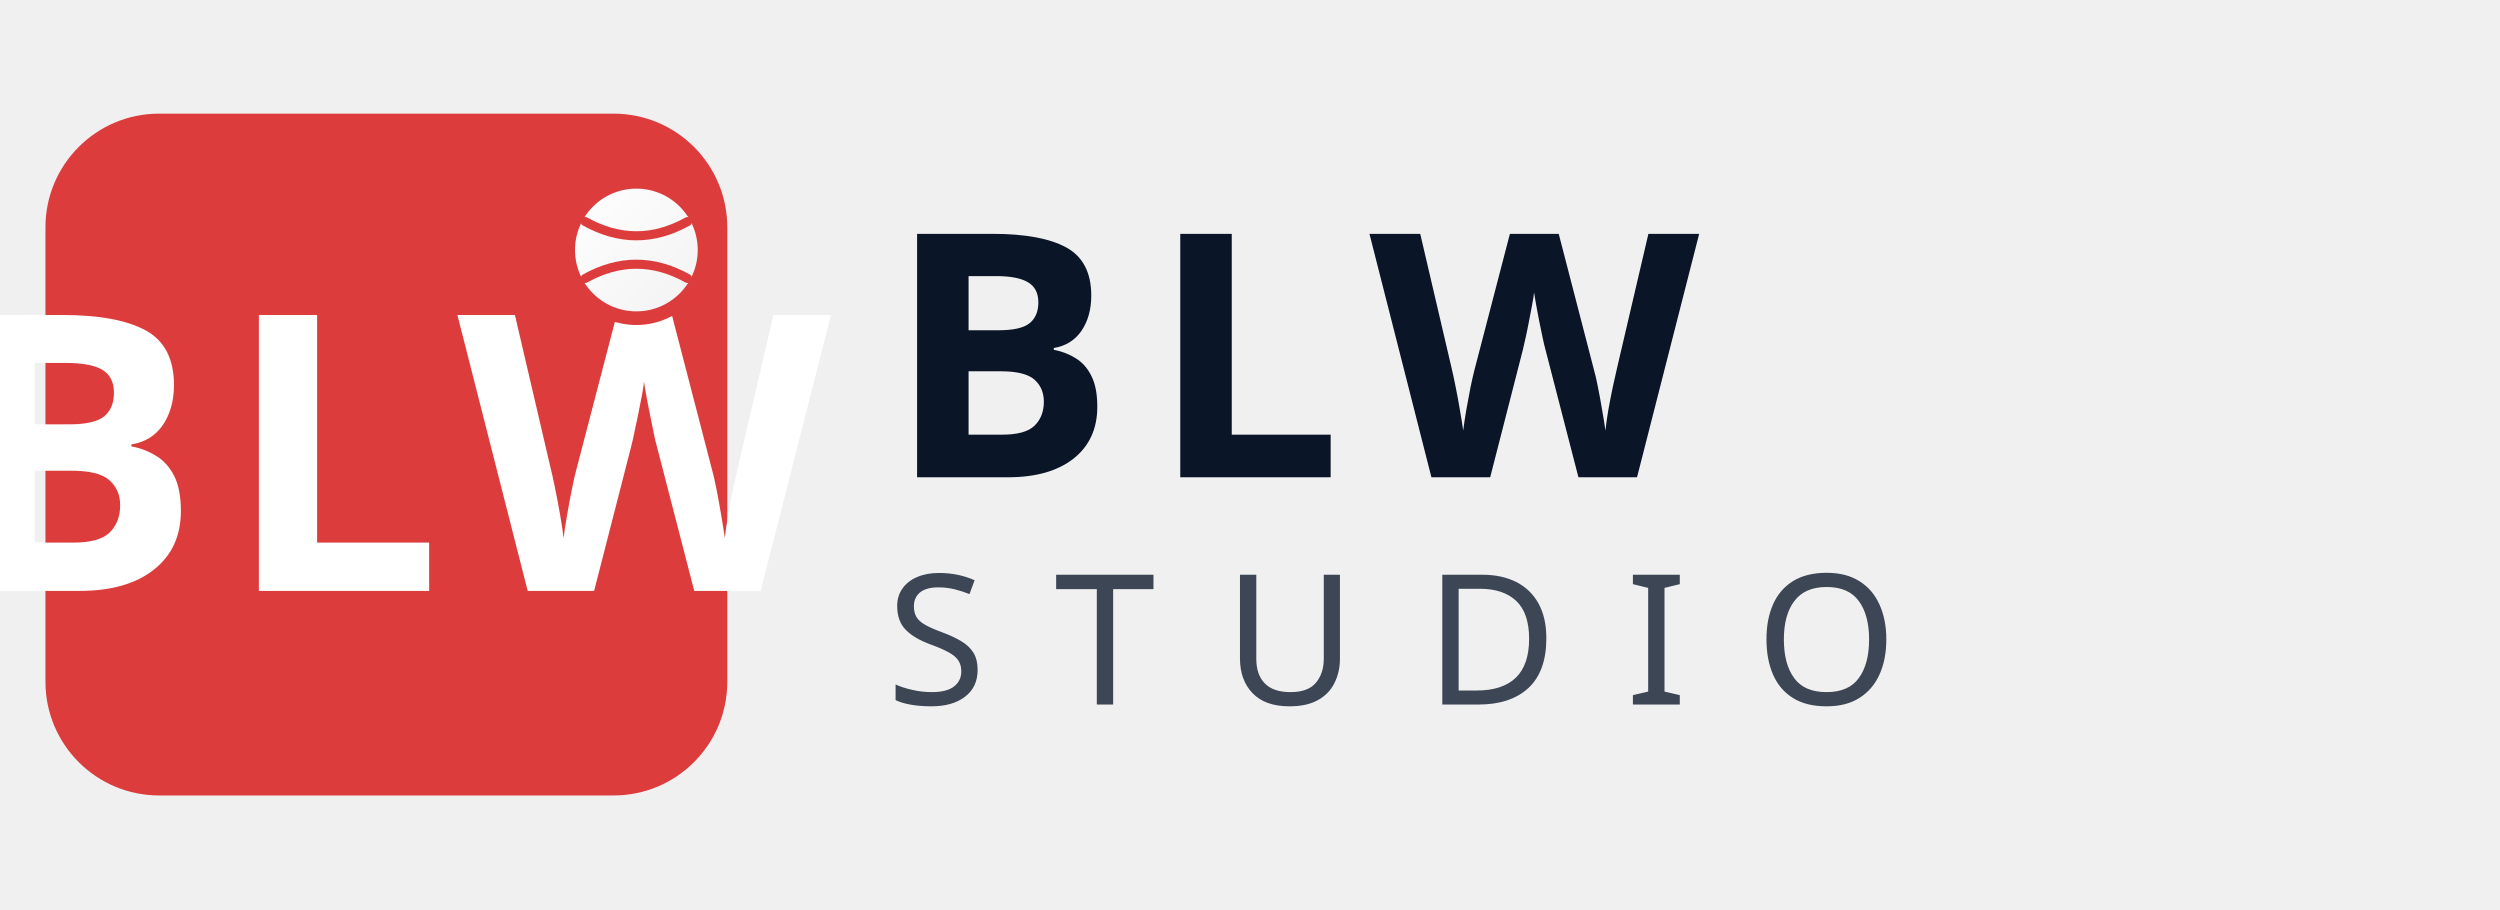
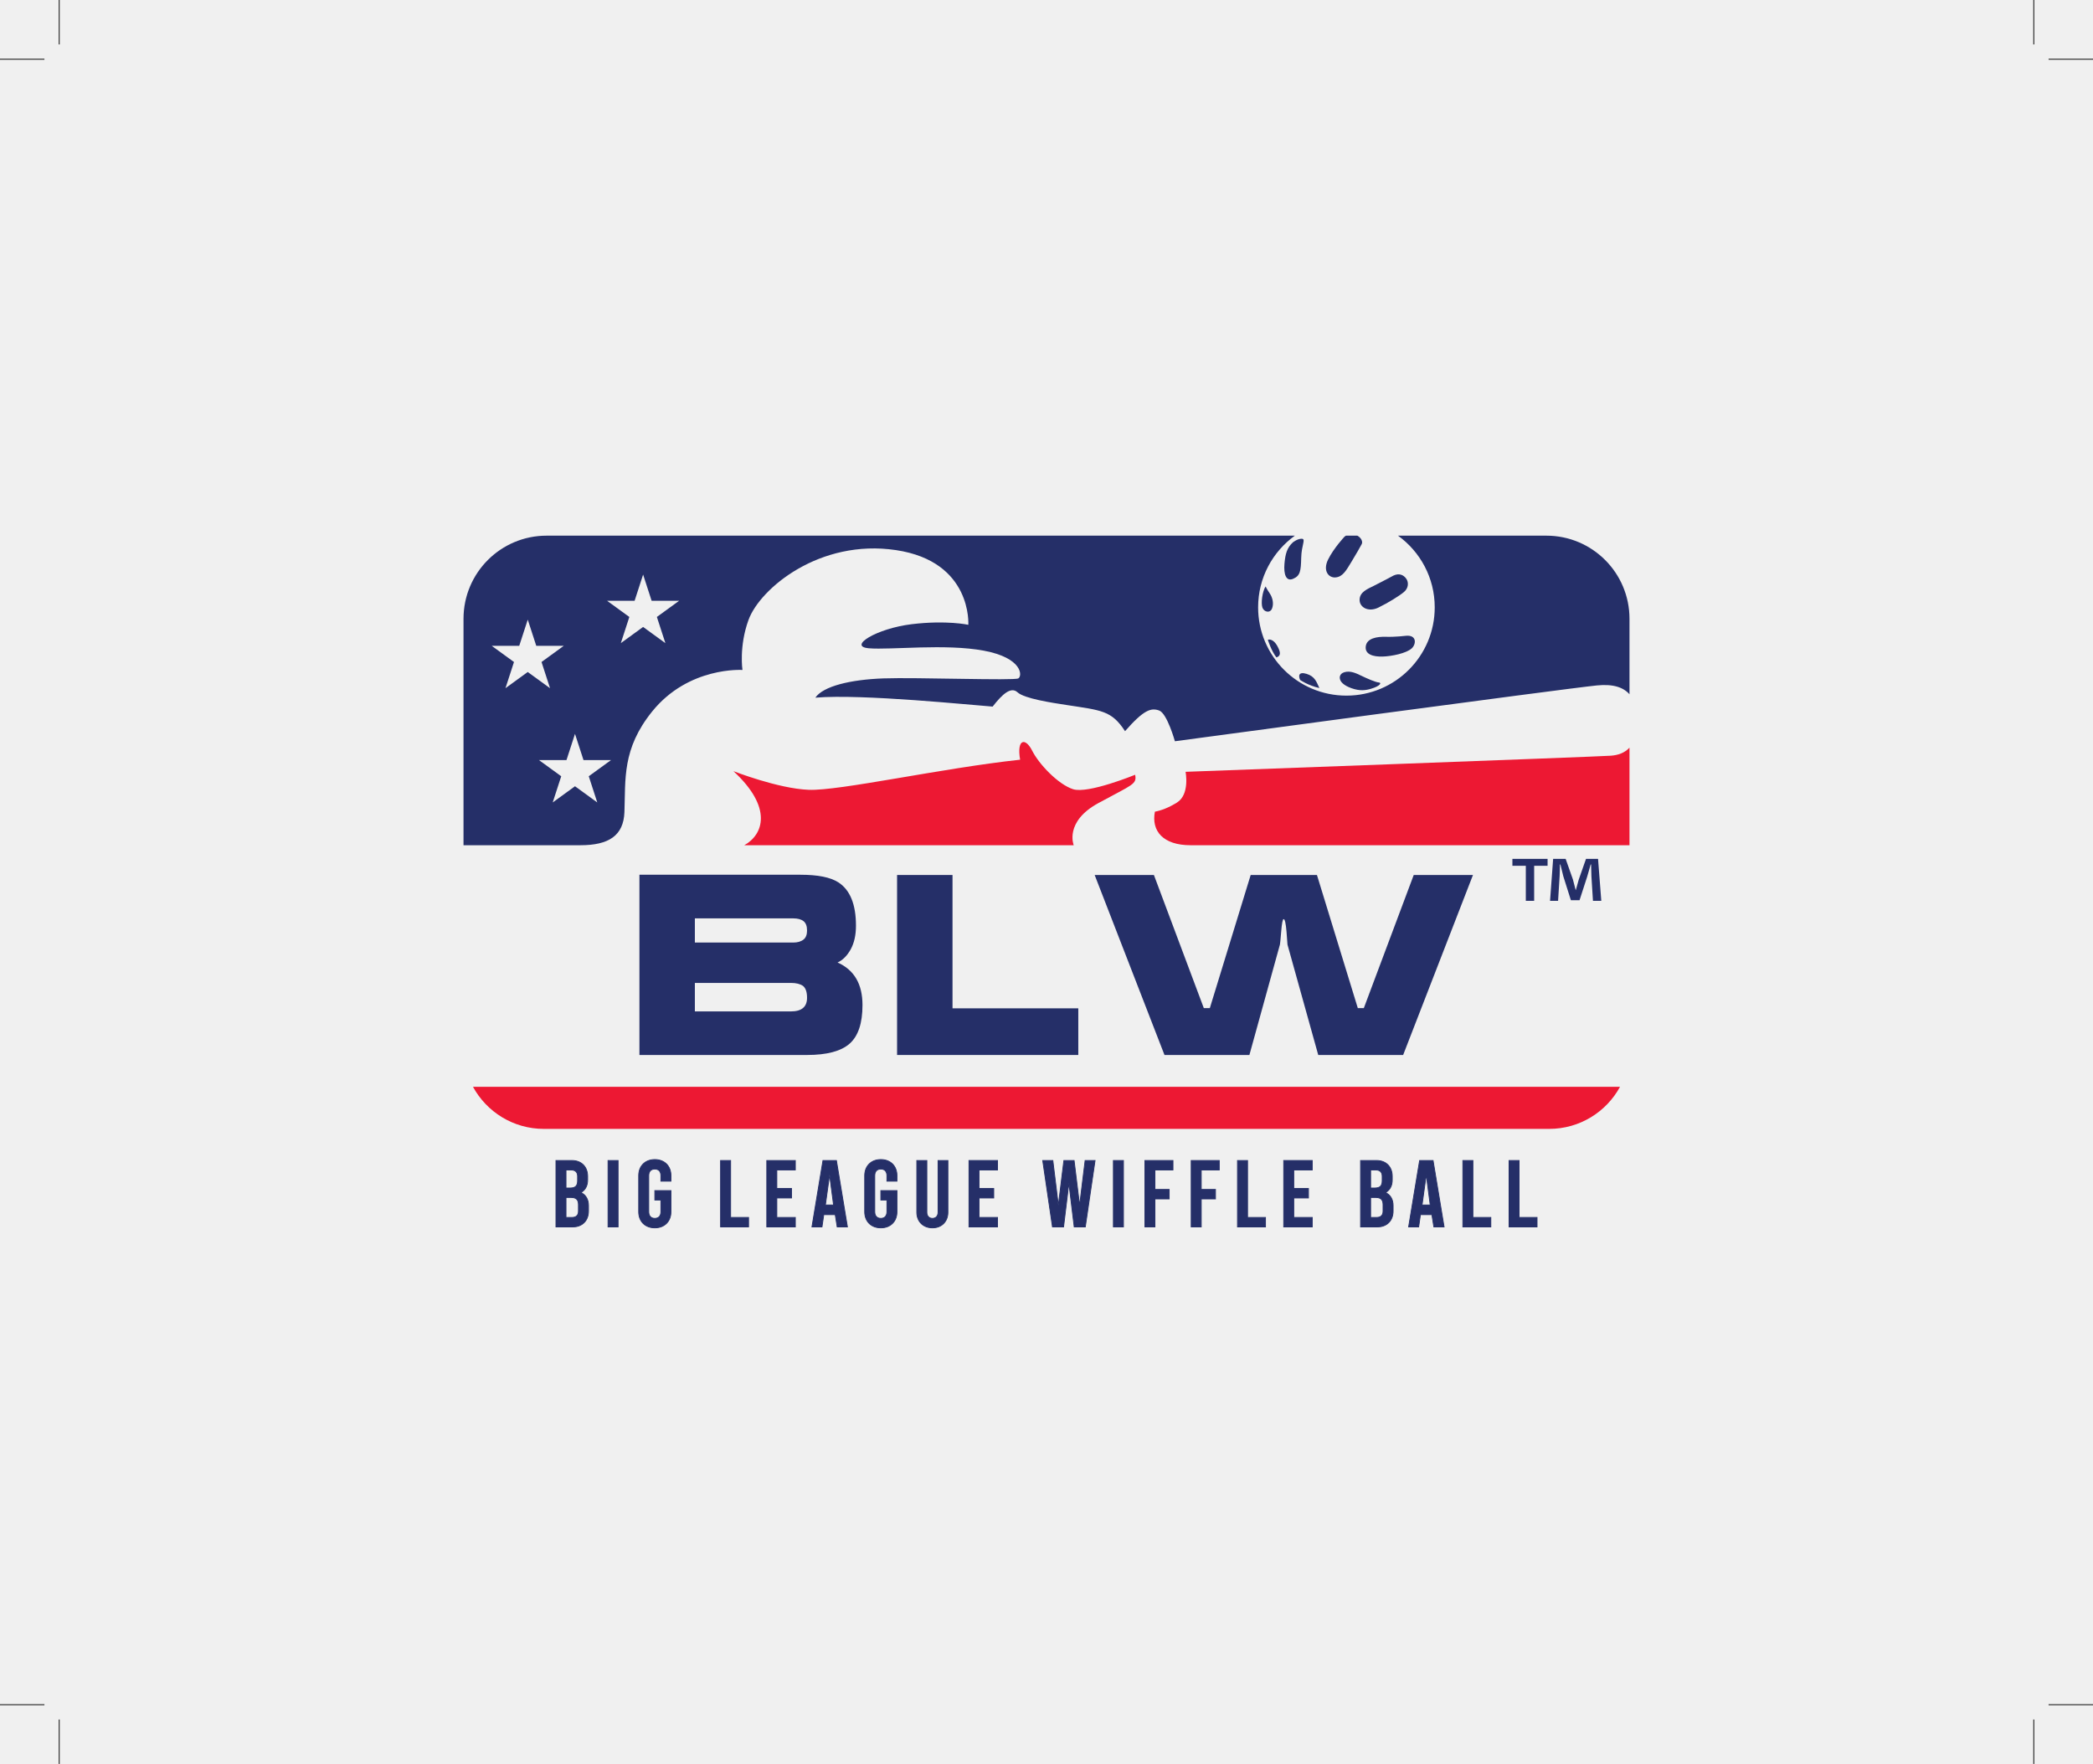
- <svg xmlns="http://www.w3.org/2000/svg" viewBox="0 0 220 80" role="img" aria-label="BLW Studio">
-   <defs>
-     <linearGradient id="blwBall" x1="0" x2="1" y1="0" y2="1">
-       <stop offset="0%" stop-color="#FFFFFF" />
-       <stop offset="100%" stop-color="#F2F2F2" />
-     </linearGradient>
-   </defs>
-   <rect x="4" y="10" width="60" height="60" rx="10" fill="#DD3C3C" />
-   <text x="34" y="52" text-anchor="middle" font-family="'Bebas Neue','Oswald','Impact',sans-serif" font-weight="700" font-size="34" fill="#FFFFFF" letter-spacing="2">BLW</text>
-   <circle cx="56" cy="22" r="6" fill="url(#blwBall)" stroke="#DD3C3C" stroke-width="1.2" />
-   <path d="M51.5 19.5 Q56 22 60.5 19.5 M51.5 24.5 Q56 22 60.5 24.5" fill="none" stroke="#DD3C3C" stroke-width="0.8" stroke-linecap="round" />
-   <text x="78" y="42" font-family="'Bebas Neue','Oswald','Impact',sans-serif" font-weight="700" font-size="30" fill="#0A1628" letter-spacing="3">BLW</text>
-   <text x="78" y="62" font-family="'Bebas Neue','Oswald','Impact',sans-serif" font-weight="500" font-size="16" fill="#0A1628" letter-spacing="6" opacity="0.78">STUDIO</text>
+ <svg xmlns="http://www.w3.org/2000/svg" version="1.1" id="svg1" width="1696" height="1429.333" viewBox="0 0 1696 1429.333">
+   <defs id="defs1" />
+   <g id="g1">
+     <g id="group-R5">
+       <path id="path2" d="m 3515.38,3399.16 c 0,29.39 -13.82,43.24 -43.23,43.24 h -32.3 v -121.11 h 38.06 c 23.65,0 37.47,13.83 37.47,37.52 z m -75.53,210.47 v -109.57 h 27.1 c 29.42,0 43.27,13.85 43.27,43.24 v 28.83 c 0,23.67 -13.85,37.5 -37.51,37.5 z m 136.67,-216.82 v -32.87 c 0,-58.28 -37.49,-96.33 -95.72,-96.33 h -102.07 v 403.71 h 96.88 c 58.25,0 95.73,-38.08 95.73,-96.32 v -21.31 c 0,-36.35 -14.41,-62.31 -40.94,-77.31 29.4,-13.81 46.12,-40.93 46.12,-79.57" style="fill:#252f68;fill-opacity:1;fill-rule:nonzero;stroke:none" transform="matrix(0.1333333,0,0,-0.1333333,0,1429.333)" />
+       <path id="path3" d="m 3439.82,3607.19 v 2.46 z m 2.52,-104.61 h 24.61 c 28.55,0.43 40.34,12.19 40.76,40.76 v 0 28.79 c -0.3,22.66 -12.41,34.76 -35,35.06 v 0 h -30.37 v -104.61 z m -4.99,-4.98 v 114.53 l 35.36,0.08 c 24.7,-0.12 39.95,-15.35 39.97,-40.08 v 0 -28.79 c -0.02,-30.23 -15.48,-45.74 -45.73,-45.74 v 0 h -29.6 z m 4.96,-173.81 h 35.6 c 22.57,0.29 34.75,12.36 34.97,35.02 v 0 40.35 c -0.42,28.54 -12.2,40.33 -40.77,40.8 v 0 h -29.8 v -116.17 z m -4.96,-4.94 v 126.05 h 34.76 c 30.27,-0.02 45.74,-15.47 45.78,-45.74 v 0 -40.35 c -0.04,-24.67 -15.32,-39.94 -39.98,-39.96 v 0 h -40.56 z m -56.15,-52.7 h 99.6 c 57.08,0.2 93.04,36.68 93.23,93.83 v 0 32.83 h -0.05 c -0.06,37.97 -16.13,63.85 -44.66,77.35 v 0 l -4.37,2.07 4.21,2.34 c 25.7,14.61 39.58,39.39 39.68,75.12 v 0 21.31 c -0.18,57.12 -36.19,93.63 -93.27,93.79 v 0 l -94.37,0.05 v -398.69 z m -4.96,-5.06 v 408.77 h 99.33 c 59.44,-0.15 98.18,-39.45 98.27,-98.86 v 0 -21.31 c 0.08,-35.16 -13.45,-61.39 -38.29,-77.09 v 0 c 27.75,-14.77 43.53,-42.23 43.45,-79.79 v 0 -32.83 c -0.09,-59.41 -38.81,-98.75 -98.2,-98.89 v 0 h -104.56 v 0" style="fill:#252f68;fill-opacity:1;fill-rule:nonzero;stroke:none" transform="matrix(0.1333333,0,0,-0.1333333,0,1429.333)" />
+       <path id="path4" d="m 3695.3,3667.32 h 61.13 v -403.71 h -61.13 v 403.71" style="fill:#252f68;fill-opacity:1;fill-rule:nonzero;stroke:none" transform="matrix(0.1333333,0,0,-0.1333333,0,1429.333)" />
+       <path id="path5" d="m 3697.76,3266.15 h 56.15 v 398.67 h -56.1 l -0.05,-398.67 z m -4.98,-5 v 408.67 h 66.12 v -408.67 h -66.12 v 0" style="fill:#252f68;fill-opacity:1;fill-rule:nonzero;stroke:none" transform="matrix(0.1333333,0,0,-0.1333333,0,1429.333)" />
+       <path id="path6" d="m 4016.5,3541.6 v 34.01 c 0,25.37 -14.41,39.8 -36.92,39.8 -22.5,0 -36.89,-14.43 -36.89,-39.8 v -220.32 c 0,-25.35 14.39,-39.74 36.89,-39.74 22.51,0 36.92,14.39 36.92,39.74 v 71.55 h -36.92 v 57.65 h 98.03 v -129.2 c 0,-58.22 -39.21,-97.42 -98.03,-97.42 -58.82,0 -98.03,39.2 -98.03,97.42 v 220.32 c 0,58.24 39.21,97.46 98.03,97.46 58.82,0 98.03,-39.22 98.03,-97.46 v -34.01 h -61.11" style="fill:#252f68;fill-opacity:1;fill-rule:nonzero;stroke:none" transform="matrix(0.1333333,0,0,-0.1333333,0,1429.333)" />
+       <path id="path7" d="m 3884.06,3575.61 v -220.32 c 0.12,-56.99 37.89,-94.72 95.52,-94.92 v 0 c 57.66,0.2 95.36,37.93 95.5,94.92 v 0 126.74 h -92.99 v -52.73 h 36.89 v -74.01 c -0.03,-26.29 -15.72,-42.18 -39.4,-42.24 v 0 c -23.63,0.06 -39.38,15.95 -39.42,42.24 v 0 l 0.04,220.32 c 0,26.36 15.75,42.26 39.38,42.3 v 0 c 23.68,-0.04 39.37,-15.94 39.4,-42.3 v 0 -31.51 h 56.1 v 31.51 c -0.14,57.07 -37.84,94.78 -95.5,94.96 v 0 c -57.63,-0.18 -95.4,-37.89 -95.52,-94.96 z m -5.01,-220.32 v 220.32 c 0.09,59.47 40.54,99.88 100.53,99.96 v 0 c 60.01,-0.08 100.44,-40.49 100.51,-99.96 v 0 -36.49 h -63.59 v 2.44 h 2.48 -2.48 v -2.44 h -2.54 v 36.49 c -0.23,24.43 -13.04,37.09 -34.38,37.28 v 0 c -21.33,-0.19 -34.16,-12.85 -34.41,-37.28 v 0 -220.32 c 0.25,-24.35 13.08,-37.05 34.41,-37.22 v 0 c 21.34,0.17 34.15,12.87 34.38,37.22 v 0 69.07 h -36.88 v 62.65 h 103.06 v -131.72 c -0.12,-59.39 -40.55,-99.82 -100.56,-99.9 v 0 c -59.99,0.08 -100.44,40.51 -100.53,99.9 v 0" style="fill:#252f68;fill-opacity:1;fill-rule:nonzero;stroke:none" transform="matrix(0.1333333,0,0,-0.1333333,0,1429.333)" />
+       <path id="path8" d="m 4379.19,3667.32 h 61.13 v -346.03 h 109 v -57.68 h -170.13 v 403.71" style="fill:#252f68;fill-opacity:1;fill-rule:nonzero;stroke:none" transform="matrix(0.1333333,0,0,-0.1333333,0,1429.333)" />
+       <path id="path9" d="m 4381.71,3266.15 h 165.06 v 52.7 h -108.99 v 345.99 h -56.07 v -398.69 z m -5.01,-5.06 v 408.71 h 66.11 v -345.97 h 109 v -62.74 H 4376.7 v 0" style="fill:#252f68;fill-opacity:1;fill-rule:nonzero;stroke:none" transform="matrix(0.1333333,0,0,-0.1333333,0,1429.333)" />
+       <path id="path10" d="m 4660.03,3667.32 h 173.57 v -57.69 h -112.46 v -112.44 h 89.39 v -57.7 h -89.39 v -118.2 h 112.46 v -57.68 h -173.57 v 403.71" style="fill:#252f68;fill-opacity:1;fill-rule:nonzero;stroke:none" transform="matrix(0.1333333,0,0,-0.1333333,0,1429.333)" />
+       <path id="path11" d="m 4662.47,3266.15 h 168.63 v 52.7 h -112.47 v 123.18 H 4808 v 52.66 h -89.37 v 117.52 h 112.47 v 52.58 h -168.56 l -0.07,-398.64 z m -4.95,-5.06 v 408.77 h 178.59 v -62.71 H 4723.63 V 3499.71 H 4813 v -62.7 h -89.37 v -113.18 h 112.48 v -62.74 h -178.59 v 0" style="fill:#252f68;fill-opacity:1;fill-rule:nonzero;stroke:none" transform="matrix(0.1333333,0,0,-0.1333333,0,1429.333)" />
+       <path id="path12" d="m 5065.87,3396.86 -24.08,183.94 -25.52,-183.94 z m 10.17,-58.83 h -69.58 l -10.83,-74.42 h -61.12 l 66.91,403.71 h 81.89 l 66.89,-403.71 h -62.28 l -11.88,74.42" style="fill:#252f68;fill-opacity:1;fill-rule:nonzero;stroke:none" transform="matrix(0.1333333,0,0,-0.1333333,0,1429.333)" />
+       <path id="path13" d="m 5019.14,3399.36 h 43.89 l -21.34,162.75 -22.55,-162.75 z m -5.75,-4.95 25.93,186.74 h 4.93 l 24.09,-183.92 -2.47,-0.34 v 2.47 -2.47 l 2.47,0.34 0.39,-2.82 h -55.34 z m 64.71,-53.86 11.92,-74.4 h 57.2 l -66.05,398.64 h -77.67 l -66.07,-398.64 h 56.03 l 10.85,74.4 h 71.73 v -2.5 l -2.47,-0.39 2.47,0.39 v 2.5 h 2.06 z m 7.68,-79.46 -11.86,74.42 h -65.29 l -10.86,-74.42 h -66.24 l 67.76,408.77 h 86.11 l 67.75,-408.77 h -67.37 v 0" style="fill:#252f68;fill-opacity:1;fill-rule:nonzero;stroke:none" transform="matrix(0.1333333,0,0,-0.1333333,0,1429.333)" />
+       <path id="path14" d="m 8692.08,3396.86 -24.17,183.94 -25.46,-183.94 z m 10.12,-58.83 h -69.55 l -10.84,-74.42 h -61.12 l 66.88,403.71 h 81.9 l 66.9,-403.71 h -62.28 l -11.89,74.42" style="fill:#252f68;fill-opacity:1;fill-rule:nonzero;stroke:none" transform="matrix(0.1333333,0,0,-0.1333333,0,1429.333)" />
+       <path id="path15" d="m 8645.31,3399.36 h 43.85 l -21.32,162.75 -22.53,-162.75 z m -5.79,-4.95 25.94,186.74 h 4.93 l 24.11,-183.92 -2.5,-0.34 v 2.47 -2.47 l 2.5,0.34 0.4,-2.82 h -55.38 z m 64.8,-53.86 11.87,-74.4 h 57.22 l -66.06,398.64 h -77.64 l -66.08,-398.64 h 56.01 l 10.82,74.4 h 71.74 v -2.5 l -2.46,-0.39 2.46,0.39 v 2.5 h 2.12 z m 7.61,-79.46 -11.86,74.42 h -65.28 l -10.78,-74.42 h -66.29 l 67.73,408.77 h 86.07 l 67.8,-408.77 h -67.39 v 0" style="fill:#252f68;fill-opacity:1;fill-rule:nonzero;stroke:none" transform="matrix(0.1333333,0,0,-0.1333333,0,1429.333)" />
+       <path id="path16" d="m 5390.07,3541.6 v 34.01 c 0,25.37 -14.41,39.8 -36.9,39.8 -22.48,0 -36.9,-14.43 -36.9,-39.8 v -220.32 c 0,-25.35 14.42,-39.74 36.9,-39.74 22.49,0 36.9,14.39 36.9,39.74 v 71.55 h -36.9 v 57.65 h 98.04 v -129.2 c 0,-58.22 -39.21,-97.42 -98.04,-97.42 -58.81,0 -98.05,39.2 -98.05,97.42 v 220.32 c 0,58.24 39.24,97.46 98.05,97.46 58.83,0 98.04,-39.22 98.04,-97.46 v -34.01 h -61.14" style="fill:#252f68;fill-opacity:1;fill-rule:nonzero;stroke:none" transform="matrix(0.1333333,0,0,-0.1333333,0,1429.333)" />
+       <path id="path17" d="m 5257.63,3575.61 v -220.32 c 0.17,-56.99 37.89,-94.72 95.56,-94.92 v 0 c 57.6,0.2 95.34,37.93 95.51,94.92 v 0 126.74 h -93.04 v -52.73 h 36.9 v -74.01 c -0.05,-26.29 -15.73,-42.18 -39.37,-42.24 v 0 c -23.67,0.06 -39.38,15.95 -39.43,42.24 v 0 220.32 c 0.05,26.36 15.76,42.26 39.43,42.3 v 0 c 23.64,-0.04 39.32,-15.94 39.37,-42.3 v 0 -31.51 h 56.14 v 31.51 c -0.17,57.07 -37.91,94.78 -95.51,94.96 v 0 c -57.67,-0.18 -95.39,-37.89 -95.56,-94.96 z m -5.03,-220.32 v 220.32 c 0.15,59.47 40.56,99.88 100.59,99.96 v 0 c 59.99,-0.08 100.38,-40.49 100.52,-99.96 v 0 -36.49 h -63.64 v 2.44 h 2.49 -2.49 v -2.44 h -2.47 v 36.49 c -0.27,24.43 -13.13,37.09 -34.41,37.28 v 0 c -21.33,-0.19 -34.2,-12.85 -34.44,-37.28 v 0 l -0.01,-220.32 c 0.25,-24.35 13.12,-37.05 34.45,-37.22 v 0 c 21.28,0.17 34.14,12.87 34.41,37.22 v 0 69.07 h -36.94 v 62.65 h 103.05 v -131.72 c -0.14,-59.39 -40.53,-99.82 -100.52,-99.9 v 0 c -60.03,0.08 -100.44,40.51 -100.59,99.9 v 0" style="fill:#252f68;fill-opacity:1;fill-rule:nonzero;stroke:none" transform="matrix(0.1333333,0,0,-0.1333333,0,1429.333)" />
+       <path id="path18" d="m 5571.7,3352.42 v 314.9 h 61.14 v -314.9 c 0,-23.65 14.43,-36.87 34.02,-36.87 19.61,0 34.03,13.22 34.03,36.87 v 314.9 h 59.97 v -314.9 c 0,-56.5 -38.07,-94.55 -94,-94.55 -55.93,0 -95.16,38.05 -95.16,94.55" style="fill:#252f68;fill-opacity:1;fill-rule:nonzero;stroke:none" transform="matrix(0.1333333,0,0,-0.1333333,0,1429.333)" />
+       <path id="path19" d="m 5574.19,3352.42 c 0.15,-55.23 37.9,-91.91 92.67,-92.01 v 0 c 54.73,0.1 91.36,36.72 91.49,92.01 v 0 312.37 h -54.98 v -312.37 c -0.03,-24.69 -15.68,-39.31 -36.51,-39.37 v 0 c -20.82,0.06 -36.5,14.68 -36.54,39.37 v 0 312.37 h -56.13 v -312.37 z m -4.98,0 v 317.4 h 66.12 v -317.4 c 0.22,-22.52 13.12,-34.18 31.53,-34.41 v 0 c 18.39,0.23 31.32,11.89 31.51,34.41 v 0 317.4 h 65 v -317.4 c -0.1,-57.67 -39.38,-96.95 -96.51,-97.03 v 0 c -57.1,0.08 -97.58,39.34 -97.65,97.03 v 0" style="fill:#252f68;fill-opacity:1;fill-rule:nonzero;stroke:none" transform="matrix(0.1333333,0,0,-0.1333333,0,1429.333)" />
+       <path id="path20" d="m 5888.86,3667.32 h 173.58 v -57.69 h -112.45 v -112.44 h 89.39 v -57.7 h -89.39 v -118.2 h 112.45 v -57.68 h -173.58 v 403.71" style="fill:#252f68;fill-opacity:1;fill-rule:nonzero;stroke:none" transform="matrix(0.1333333,0,0,-0.1333333,0,1429.333)" />
+       <path id="path21" d="m 5891.37,3266.15 h 168.56 v 52.7 h -112.46 v 123.18 h 89.42 v 52.66 h -89.42 v 117.52 h 112.46 v 52.58 h -168.56 v -398.64 z m -5.01,-5.06 v 408.77 h 178.58 v -62.71 h -112.46 v -107.44 h 89.39 v -62.7 h -89.39 v -113.18 h 112.46 v -62.74 h -178.58 v 0" style="fill:#252f68;fill-opacity:1;fill-rule:nonzero;stroke:none" transform="matrix(0.1333333,0,0,-0.1333333,0,1429.333)" />
+       <path id="path22" d="m 6655.25,3667.32 -59.4,-403.71 h -67.47 l -32.28,265.9 -32.33,-265.9 h -67.48 l -59.36,403.71 h 61.71 l 33.43,-272.77 33.46,272.77 h 62.26 l 33.46,-272.77 33.43,272.77 h 60.57" style="fill:#252f68;fill-opacity:1;fill-rule:nonzero;stroke:none" transform="matrix(0.1333333,0,0,-0.1333333,0,1429.333)" />
+       <path id="path23" d="m 6398.5,3266.11 h 63.07 l 32.04,263.66 h 4.96 l 32.02,-263.62 h 63.07 l 58.69,398.64 -55.46,0.05 -33.17,-270.56 h -4.97 l -33.18,270.56 h -57.84 l -33.17,-270.56 h -4.98 l -33.21,270.51 h -56.57 l 58.7,-398.68 z m 127.62,-5.02 -30.08,247.66 -30.06,-247.6 h -71.87 l -60.07,408.71 h 66.77 l 31.27,-254.72 31.19,254.66 h 66.74 l 31.23,-254.66 31.22,254.72 h 62.79 v -2.54 2.54 h 2.85 l -60.11,-408.77 h -71.87 v 0" style="fill:#252f68;fill-opacity:1;fill-rule:nonzero;stroke:none" transform="matrix(0.1333333,0,0,-0.1333333,0,1429.333)" />
+       <path id="path24" d="m 6766.55,3667.32 h 61.12 v -403.71 h -61.12 v 403.71" style="fill:#252f68;fill-opacity:1;fill-rule:nonzero;stroke:none" transform="matrix(0.1333333,0,0,-0.1333333,0,1429.333)" />
+       <path id="path25" d="m 6769.04,3266.15 h 56.11 v 398.67 h -56.11 v -398.67 z m -5.01,-5 v 408.67 h 66.11 v -408.67 h -66.11 v 0" style="fill:#252f68;fill-opacity:1;fill-rule:nonzero;stroke:none" transform="matrix(0.1333333,0,0,-0.1333333,0,1429.333)" />
+       <path id="path26" d="m 6957.99,3667.32 h 170.66 v -57.69 h -109.56 v -118.22 h 86.52 v -57.66 h -86.52 v -170.14 h -61.1 v 403.71" style="fill:#252f68;fill-opacity:1;fill-rule:nonzero;stroke:none" transform="matrix(0.1333333,0,0,-0.1333333,0,1429.333)" />
+       <path id="path27" d="m 6960.46,3266.15 h 56.11 v 170.1 h 86.55 v 52.66 h -86.55 v 123.22 h 109.59 v 52.69 h -165.7 v -398.67 z m -4.94,-5 v 408.67 h 175.62 v -62.67 h -109.55 v -113.24 h 86.49 v -62.64 h -86.49 v -170.12 h -66.07 v 0" style="fill:#252f68;fill-opacity:1;fill-rule:nonzero;stroke:none" transform="matrix(0.1333333,0,0,-0.1333333,0,1429.333)" />
+       <path id="path28" d="m 7239.38,3667.32 h 170.67 v -57.69 h -109.56 v -118.22 h 86.5 v -57.66 h -86.5 v -170.14 h -61.11 v 403.71" style="fill:#252f68;fill-opacity:1;fill-rule:nonzero;stroke:none" transform="matrix(0.1333333,0,0,-0.1333333,0,1429.333)" />
+       <path id="path29" d="m 7241.85,3266.15 h 56.12 v 170.1 h 86.51 v 52.66 h -86.51 v 123.22 h 109.62 v 52.69 h -165.74 v -398.67 z m -4.97,-5 v 408.67 h 175.64 v -62.67 h -109.54 v -113.24 h 86.49 v -62.64 h -86.49 v -170.12 h -66.1 v 0" style="fill:#252f68;fill-opacity:1;fill-rule:nonzero;stroke:none" transform="matrix(0.1333333,0,0,-0.1333333,0,1429.333)" />
+       <path id="path30" d="m 7520.75,3667.32 h 61.15 v -346.03 h 108.97 v -57.68 h -170.12 v 403.71" style="fill:#252f68;fill-opacity:1;fill-rule:nonzero;stroke:none" transform="matrix(0.1333333,0,0,-0.1333333,0,1429.333)" />
+       <path id="path31" d="m 7523.24,3266.15 h 165.12 v 52.7 h -109 v 345.99 h -56.12 v -398.69 z m -4.99,-5.06 v 408.71 h 66.13 l 0.02,-345.97 h 109 v -62.74 h -175.15 v 0" style="fill:#252f68;fill-opacity:1;fill-rule:nonzero;stroke:none" transform="matrix(0.1333333,0,0,-0.1333333,0,1429.333)" />
+       <path id="path32" d="m 7801.58,3667.32 h 173.59 v -57.69 h -112.46 v -112.44 h 89.36 v -57.7 h -89.36 v -118.2 h 112.46 v -57.68 h -173.59 v 403.71" style="fill:#252f68;fill-opacity:1;fill-rule:nonzero;stroke:none" transform="matrix(0.1333333,0,0,-0.1333333,0,1429.333)" />
+       <path id="path33" d="m 7804.1,3266.15 h 168.53 v 52.7 h -112.4 v 123.18 h 89.38 v 52.66 h -89.41 v 117.52 h 112.43 v 52.58 H 7804.1 v -398.64 z m -5.01,-5.06 v 408.77 h 178.58 v -62.71 h -112.48 v -107.44 h 89.41 v -62.7 h -89.41 v -113.18 h 112.48 v -62.74 h -178.58 v 0" style="fill:#252f68;fill-opacity:1;fill-rule:nonzero;stroke:none" transform="matrix(0.1333333,0,0,-0.1333333,0,1429.333)" />
+       <path id="path34" d="m 8405.36,3399.16 c 0,29.39 -13.85,43.24 -43.27,43.24 h -32.28 v -121.11 h 38.04 c 23.66,0 37.51,13.83 37.51,37.52 z m -75.55,210.47 v -109.57 h 27.09 c 29.4,0 43.25,13.85 43.25,43.24 v 28.83 c 0,23.67 -13.85,37.5 -37.47,37.5 z m 136.68,-216.82 v -32.87 c 0,-58.28 -37.51,-96.33 -95.73,-96.33 h -102.07 v 403.71 h 96.88 c 58.26,0 95.74,-38.08 95.74,-96.32 v -21.31 c 0,-36.35 -14.43,-62.31 -40.96,-77.31 29.4,-13.81 46.14,-40.93 46.14,-79.57" style="fill:#252f68;fill-opacity:1;fill-rule:nonzero;stroke:none" transform="matrix(0.1333333,0,0,-0.1333333,0,1429.333)" />
+       <path id="path35" d="m 8329.83,3607.19 v 2.46 z m 2.47,-104.61 h 24.6 c 28.57,0.43 40.36,12.19 40.75,40.76 v 0 28.79 c -0.28,22.66 -12.4,34.76 -35,35.06 v 0 h -30.35 v -104.61 z m -4.99,-4.98 v 114.53 l 35.34,0.08 c 24.7,-0.12 39.97,-15.35 40.03,-40.08 v 0 -28.79 c -0.06,-30.23 -15.54,-45.74 -45.78,-45.74 v 0 h -29.59 z m 4.99,-173.81 h 35.57 c 22.59,0.29 34.72,12.36 34.97,35.02 v 0 40.35 c -0.41,28.54 -12.19,40.33 -40.7,40.8 v 0 h -29.84 v -116.17 z m -4.99,-4.94 v 126.05 h 34.83 c 30.23,-0.02 45.64,-15.47 45.69,-45.74 v 0 -40.35 c -0.05,-24.67 -15.24,-39.94 -39.96,-39.96 v 0 h -40.56 z m -56.15,-52.7 h 99.6 c 57.07,0.2 93.02,36.68 93.2,93.83 v 0 32.83 c -0.06,37.97 -16.15,63.85 -44.68,77.35 v 0 l -4.38,2.07 4.23,2.34 c 25.69,14.61 39.59,39.39 39.63,75.12 v 0 21.31 c -0.16,57.12 -36.1,93.63 -93.19,93.79 v 0 l -94.41,0.05 v -398.69 z m -4.96,-5.06 v 408.77 h 99.37 c 59.4,-0.15 98.13,-39.45 98.21,-98.86 v 0 -21.31 c 0.06,-35.16 -13.45,-61.39 -38.27,-77.09 v 0 c 27.76,-14.77 43.58,-42.23 43.5,-79.79 v 0 h -0.05 l 0.05,-32.83 c -0.13,-59.41 -38.83,-98.75 -98.25,-98.89 v 0 H 8266.2 v 0" style="fill:#252f68;fill-opacity:1;fill-rule:nonzero;stroke:none" transform="matrix(0.1333333,0,0,-0.1333333,0,1429.333)" />
+       <path id="path36" d="m 8890.31,3667.32 h 61.14 v -346.03 h 108.98 v -57.68 h -170.12 v 403.71" style="fill:#252f68;fill-opacity:1;fill-rule:nonzero;stroke:none" transform="matrix(0.1333333,0,0,-0.1333333,0,1429.333)" />
+       <path id="path37" d="m 8892.82,3266.15 h 165.14 v 52.7 H 8948.9 v 345.99 h -56.08 v -398.69 z m -4.99,-5.06 v 408.71 h 66.12 v -345.97 h 108.96 v -62.74 h -175.08 v 0" style="fill:#252f68;fill-opacity:1;fill-rule:nonzero;stroke:none" transform="matrix(0.1333333,0,0,-0.1333333,0,1429.333)" />
+       <path id="path38" d="m 9171.16,3667.32 h 61.12 v -346.03 h 109.01 v -57.68 h -170.13 v 403.71" style="fill:#252f68;fill-opacity:1;fill-rule:nonzero;stroke:none" transform="matrix(0.1333333,0,0,-0.1333333,0,1429.333)" />
+       <path id="path39" d="m 9173.64,3266.15 h 165.12 v 52.7 h -109.01 v 345.99 h -56.11 v -398.69 z m -4.99,-5.06 v 408.71 h 66.1 v -345.97 h 109.02 v -62.74 h -175.12 v 0" style="fill:#252f68;fill-opacity:1;fill-rule:nonzero;stroke:none" transform="matrix(0.1333333,0,0,-0.1333333,0,1429.333)" />
+       <path id="path40" d="m 2874.48,4115.18 c 83.08,-152.43 244.72,-255.81 430.52,-255.81 h 6110.01 c 185.82,0 347.45,103.38 430.53,255.81 H 2874.48" style="fill:#ed1833;fill-opacity:1;fill-rule:nonzero;stroke:none" transform="matrix(0.1333333,0,0,-0.1333333,0,1429.333)" />
+       <path id="path41" d="m 4043.83,6811.43 -135.38,98.37 -135.4,-98.37 51.71,159.16 -135.39,98.34 h 167.38 l 51.7,159.19 51.71,-159.19 h 167.34 l -135.39,-98.34 z m -413.97,-968.14 -135.4,98.38 -135.38,-98.38 51.72,159.16 -135.38,98.37 h 167.34 l 51.7,159.16 51.71,-159.16 h 167.38 l -135.41,-98.37 z m -557.89,694.38 51.73,159.15 -135.39,98.37 h 167.34 l 51.71,159.16 51.7,-159.16 h 167.38 l -135.4,-98.37 51.72,-159.15 -135.4,98.37 z m 6326.01,926.93 h -901.76 c 135.13,-97.45 223.21,-256.13 223.21,-435.46 0,-296.42 -240.28,-536.71 -536.67,-536.71 -296.39,0 -536.69,240.29 -536.69,536.71 0,179.33 88.08,338.01 223.23,435.46 H 3322.06 c -278.97,0 -505.12,-226.15 -505.12,-505.11 V 5583.28 h 22.64 c 0,0 516.09,0 688.13,0 172.02,0 261.98,58.48 267.18,201.31 7.33,201.32 -14.62,384.32 168.37,611.25 221.49,274.64 549.04,252.58 549.04,252.58 0,0 -21.97,142.72 36.59,303.78 69.46,191.05 431.91,494.13 896.75,424.58 464.84,-69.55 439.23,-453.87 439.23,-453.87 0,0 -131.77,29.29 -344.07,3.66 -212.3,-25.62 -391.64,-135.43 -259.86,-146.41 131.76,-10.98 464.85,29.3 699.08,-14.63 234.27,-43.92 234.27,-153.73 208.65,-168.38 -25.63,-14.65 -618.59,7.32 -819.89,0 -201.3,-7.31 -366.03,-47.56 -413.62,-117.12 284.6,24.29 966.94,-46.79 1077.49,-54.23 60.14,77.38 111.9,122.74 151.32,86.77 42.33,-38.62 208.14,-63.26 296.47,-76.87 214.13,-32.94 274.58,-33.21 356.86,-159.21 115.31,131.77 159.2,142.94 207.5,125.46 48.32,-17.5 95.53,-186.79 95.53,-186.79 0,0 2357.15,318.15 2564.73,339.27 100.05,10.19 161.49,-12.27 198,-53.62 v 458.68 c 0,278.96 -226.13,505.11 -505.08,505.11" style="fill:#252f68;fill-opacity:1;fill-rule:nonzero;stroke:none" transform="matrix(0.1333333,0,0,-0.1333333,0,1429.333)" />
+       <path id="path42" d="m 7806.14,7293.53 c -5.21,-60.89 8.68,-109.62 52.17,-91.34 43.49,18.24 47.84,46.98 49.59,127 1.73,80.01 29.57,114.82 4.36,116.58 -25.23,1.7 -54.8,-21.77 -54.8,-21.77 -35.67,-33.05 -46.11,-69.57 -51.32,-130.47" style="fill:#252f68;fill-opacity:1;fill-rule:nonzero;stroke:none" transform="matrix(0.1333333,0,0,-0.1333333,0,1429.333)" />
+       <path id="path43" d="m 8117.52,7210.89 c 42.63,4.35 62.62,40.02 94.81,93.08 32.18,53.08 53.92,91.32 63.5,109.59 7.58,14.43 -3.07,38.52 -26.7,51.04 h -69.18 c -6.13,-3.45 -9.35,-6.66 -9.35,-6.66 0,0 -65.25,-69.6 -99.2,-138.32 -33.9,-68.71 3.5,-113.06 46.12,-108.73" style="fill:#252f68;fill-opacity:1;fill-rule:nonzero;stroke:none" transform="matrix(0.1333333,0,0,-0.1333333,0,1429.333)" />
+       <path id="path44" d="m 8171.43,6635.09 c -34.77,-9.61 -28.7,-38.25 -28.7,-38.25 2.62,-20.91 24.18,-42.68 70.46,-59.2 51.33,-18.25 86.49,-13.22 119.16,-3.43 58.28,17.37 65.23,37.38 46.99,38.25 -18.29,0.86 -72.19,24.38 -106.13,40.89 -33.9,16.54 -66.96,31.31 -101.78,21.74" style="fill:#252f68;fill-opacity:1;fill-rule:nonzero;stroke:none" transform="matrix(0.1333333,0,0,-0.1333333,0,1429.333)" />
+       <path id="path45" d="m 8376.71,7027.37 c 60.91,29.56 128.75,72.17 155.7,94.8 26.97,22.64 30.45,57.44 13.94,80.9 -16.55,23.5 -43.51,34.78 -77.42,19.15 0,0 -75.68,-40.91 -118.3,-61.75 -42.62,-20.91 -86.98,-39.17 -87.84,-85.25 -0.89,-46.08 53.06,-77.42 113.92,-47.85" style="fill:#252f68;fill-opacity:1;fill-rule:nonzero;stroke:none" transform="matrix(0.1333333,0,0,-0.1333333,0,1429.333)" />
+       <path id="path46" d="m 8402.83,6729.86 c 55.65,1.8 143.46,19.52 176.56,49.61 28.7,26.08 31.3,83.51 -35.67,76.57 0,0 -64.38,-7.87 -120.03,-6.09 -55.66,1.72 -117.43,-8.71 -123.48,-58.29 -6.13,-49.61 46.93,-63.48 102.62,-61.8" style="fill:#252f68;fill-opacity:1;fill-rule:nonzero;stroke:none" transform="matrix(0.1333333,0,0,-0.1333333,0,1429.333)" />
+       <path id="path47" d="m 7901.8,6587.25 c 0,0 47.83,-33.05 116.57,-48.71 -17.42,37.39 -26.96,70.46 -77.42,86.11 -50.46,15.66 -50.46,-13.9 -39.15,-37.4" style="fill:#252f68;fill-opacity:1;fill-rule:nonzero;stroke:none" transform="matrix(0.1333333,0,0,-0.1333333,0,1429.333)" />
+       <path id="path48" d="m 7730.44,7021.3 c 12.19,29.55 3.5,66.94 -13.06,91.3 -16.49,24.37 -26.04,43.51 -26.04,43.51 -20.05,-32.16 -28.72,-101.78 -19.14,-128.74 9.57,-26.95 46.08,-35.64 58.24,-6.07" style="fill:#252f68;fill-opacity:1;fill-rule:nonzero;stroke:none" transform="matrix(0.1333333,0,0,-0.1333333,0,1429.333)" />
+       <path id="path49" d="m 7762.64,6794.25 c -23.49,42.63 -50.43,40.9 -57.39,37.43 0,0 21.74,-69.6 52.18,-107.01 25.23,8.69 28.7,27.01 5.21,69.58" style="fill:#252f68;fill-opacity:1;fill-rule:nonzero;stroke:none" transform="matrix(0.1333333,0,0,-0.1333333,0,1429.333)" />
+       <path id="path50" d="m 6898.74,6011.52 c 0,0 -285.49,-117.14 -376.99,-87.85 -91.52,29.3 -208.64,153.73 -248.89,234.26 -40.27,80.53 -95.17,73.22 -73.22,-54.91 -475.81,-51.23 -1098.05,-190.31 -1284.73,-182.99 -186.67,7.31 -457.52,113.45 -457.52,113.45 241.58,-223.26 181.17,-386.15 65.89,-450.2 1057.79,0 2002.14,0 2002.14,0 0,0 -58.57,142.75 150.06,256.21 208.63,113.48 234.27,113.46 223.26,172.03" style="fill:#ed1833;fill-opacity:1;fill-rule:nonzero;stroke:none" transform="matrix(0.1333333,0,0,-0.1333333,0,1429.333)" />
+       <path id="path51" d="m 7205.17,6029.42 c 0,0 27.44,-137.26 -52.34,-186.81 -52.08,-32.34 -96.79,-48.44 -134.07,-55.42 -22.71,-118.32 50.61,-203.91 216.72,-203.91 162.86,0 2513.97,0 2667.58,0 v 592.97 c -29.06,-31.87 -69.08,-45.68 -113.46,-48.94 -85.43,-6.27 -2584.43,-97.89 -2584.43,-97.89" style="fill:#ed1833;fill-opacity:1;fill-rule:nonzero;stroke:none" transform="matrix(0.1333333,0,0,-0.1333333,0,1429.333)" />
+       <path id="path52" d="m 4223.01,4573.32 h 583.77 c 65.3,0 97.96,27.6 97.96,82.83 0,34.71 -8.1,58.69 -24.3,71.94 -17.45,12.26 -42.01,18.36 -73.66,18.36 h -583.77 z m 0,418.44 h 597.6 c 26.43,0 47.36,6.11 62.81,18.36 14.22,11.21 21.32,29.53 21.32,54.94 0,26.7 -7.15,45.64 -21.5,56.87 -14.33,11.23 -35.22,16.8 -62.63,16.8 h -597.6 z m 642.1,412.14 c 104.97,0 181.49,-15.31 229.61,-45.98 71.56,-46.14 107.33,-134.01 107.33,-263.68 0,-57.07 -10.72,-105.08 -32.16,-143.97 -21.45,-38.63 -47.99,-65.19 -79.65,-79.66 100.97,-44.87 151.46,-131.14 151.46,-258.77 0,-110.2 -26.07,-188.38 -78.16,-234.48 -52.11,-45.88 -138.37,-68.84 -258.8,-68.84 H 3886.05 V 5403.9 h 979.06" style="fill:#252f68;fill-opacity:1;fill-rule:nonzero;stroke:none" transform="matrix(0.1333333,0,0,-0.1333333,0,1429.333)" />
+       <path id="path53" d="m 5451.88,5402.42 h 336.95 v -810.39 h 764.4 V 4308.52 H 5451.88 v 1093.9" style="fill:#252f68;fill-opacity:1;fill-rule:nonzero;stroke:none" transform="matrix(0.1333333,0,0,-0.1333333,0,1429.333)" />
+       <path id="path54" d="m 8951.87,5402.42 -424.39,-1093.9 h -516 l -186.94,670.91 c 0,2.02 -1.99,28.56 -5.99,79.65 -4.24,50.12 -9.97,75.18 -17.2,75.18 -5.98,0 -10.98,-25.06 -14.97,-75.18 -4.23,-51.09 -6.83,-77.63 -7.82,-79.65 l -185.47,-670.91 h -516.01 l -424.37,1093.9 h 360.05 l 303.27,-808.88 h 36.65 l 248.24,808.88 h 402.71 l 248.28,-808.88 h 36.64 l 303.25,808.88 h 360.07" style="fill:#252f68;fill-opacity:1;fill-rule:nonzero;stroke:none" transform="matrix(0.1333333,0,0,-0.1333333,0,1429.333)" />
+       <path id="path55" d="m 9681.05,5245.25 -9.4,150.09 c -0.93,19.69 -0.93,44.07 -1.86,71.29 h -2.81 c -6.59,-22.52 -14.07,-52.54 -21.58,-75.99 L 9599.44,5249 h -52.52 l -45.96,145.4 c -4.69,19.69 -12.21,49.71 -17.82,72.23 h -2.83 c 0,-23.47 -0.93,-47.85 -1.86,-71.29 l -9.38,-150.09 h -48.8 l 18.78,255.13 h 75.98 l 44.07,-124.75 c 5.65,-19.69 10.32,-38.46 16.89,-64.71 h 0.93 c 6.57,23.44 12.2,45.02 17.83,63.79 l 44.09,125.67 h 73.15 l 19.7,-255.13 z m -275.77,255.13 v -42.2 h -81.6 v -212.93 h -50.65 v 212.93 h -81.6 v 42.2 h 213.85" style="fill:#252f68;fill-opacity:1;fill-rule:nonzero;stroke:none" transform="matrix(0.1333333,0,0,-0.1333333,0,1429.333)" />
+       <path id="path56" d="M 270,360 H 0" style="fill:none;stroke:#000000;stroke-width:5;stroke-linecap:butt;stroke-linejoin:miter;stroke-miterlimit:4;stroke-dasharray:none;stroke-opacity:1" transform="matrix(0.1333333,0,0,-0.1333333,0,1429.333)" />
+       <path id="path57" d="M 360,270 V 0" style="fill:none;stroke:#000000;stroke-width:5;stroke-linecap:butt;stroke-linejoin:miter;stroke-miterlimit:4;stroke-dasharray:none;stroke-opacity:1" transform="matrix(0.1333333,0,0,-0.1333333,0,1429.333)" />
+       <path id="path58" d="M 270,10360 H 0" style="fill:none;stroke:#000000;stroke-width:5;stroke-linecap:butt;stroke-linejoin:miter;stroke-miterlimit:4;stroke-dasharray:none;stroke-opacity:1" transform="matrix(0.1333333,0,0,-0.1333333,0,1429.333)" />
+       <path id="path59" d="m 360,10450 v 270" style="fill:none;stroke:#000000;stroke-width:5;stroke-linecap:butt;stroke-linejoin:miter;stroke-miterlimit:4;stroke-dasharray:none;stroke-opacity:1" transform="matrix(0.1333333,0,0,-0.1333333,0,1429.333)" />
+       <path id="path60" d="m 12450,10360 h 270" style="fill:none;stroke:#000000;stroke-width:5;stroke-linecap:butt;stroke-linejoin:miter;stroke-miterlimit:4;stroke-dasharray:none;stroke-opacity:1" transform="matrix(0.1333333,0,0,-0.1333333,0,1429.333)" />
+       <path id="path61" d="m 12360,10450 v 270" style="fill:none;stroke:#000000;stroke-width:5;stroke-linecap:butt;stroke-linejoin:miter;stroke-miterlimit:4;stroke-dasharray:none;stroke-opacity:1" transform="matrix(0.1333333,0,0,-0.1333333,0,1429.333)" />
+       <path id="path62" d="m 12450,360 h 270" style="fill:none;stroke:#000000;stroke-width:5;stroke-linecap:butt;stroke-linejoin:miter;stroke-miterlimit:4;stroke-dasharray:none;stroke-opacity:1" transform="matrix(0.1333333,0,0,-0.1333333,0,1429.333)" />
+       <path id="path63" d="M 12360,270 V 0" style="fill:none;stroke:#000000;stroke-width:5;stroke-linecap:butt;stroke-linejoin:miter;stroke-miterlimit:4;stroke-dasharray:none;stroke-opacity:1" transform="matrix(0.1333333,0,0,-0.1333333,0,1429.333)" />
+     </g>
+   </g>
</svg>
